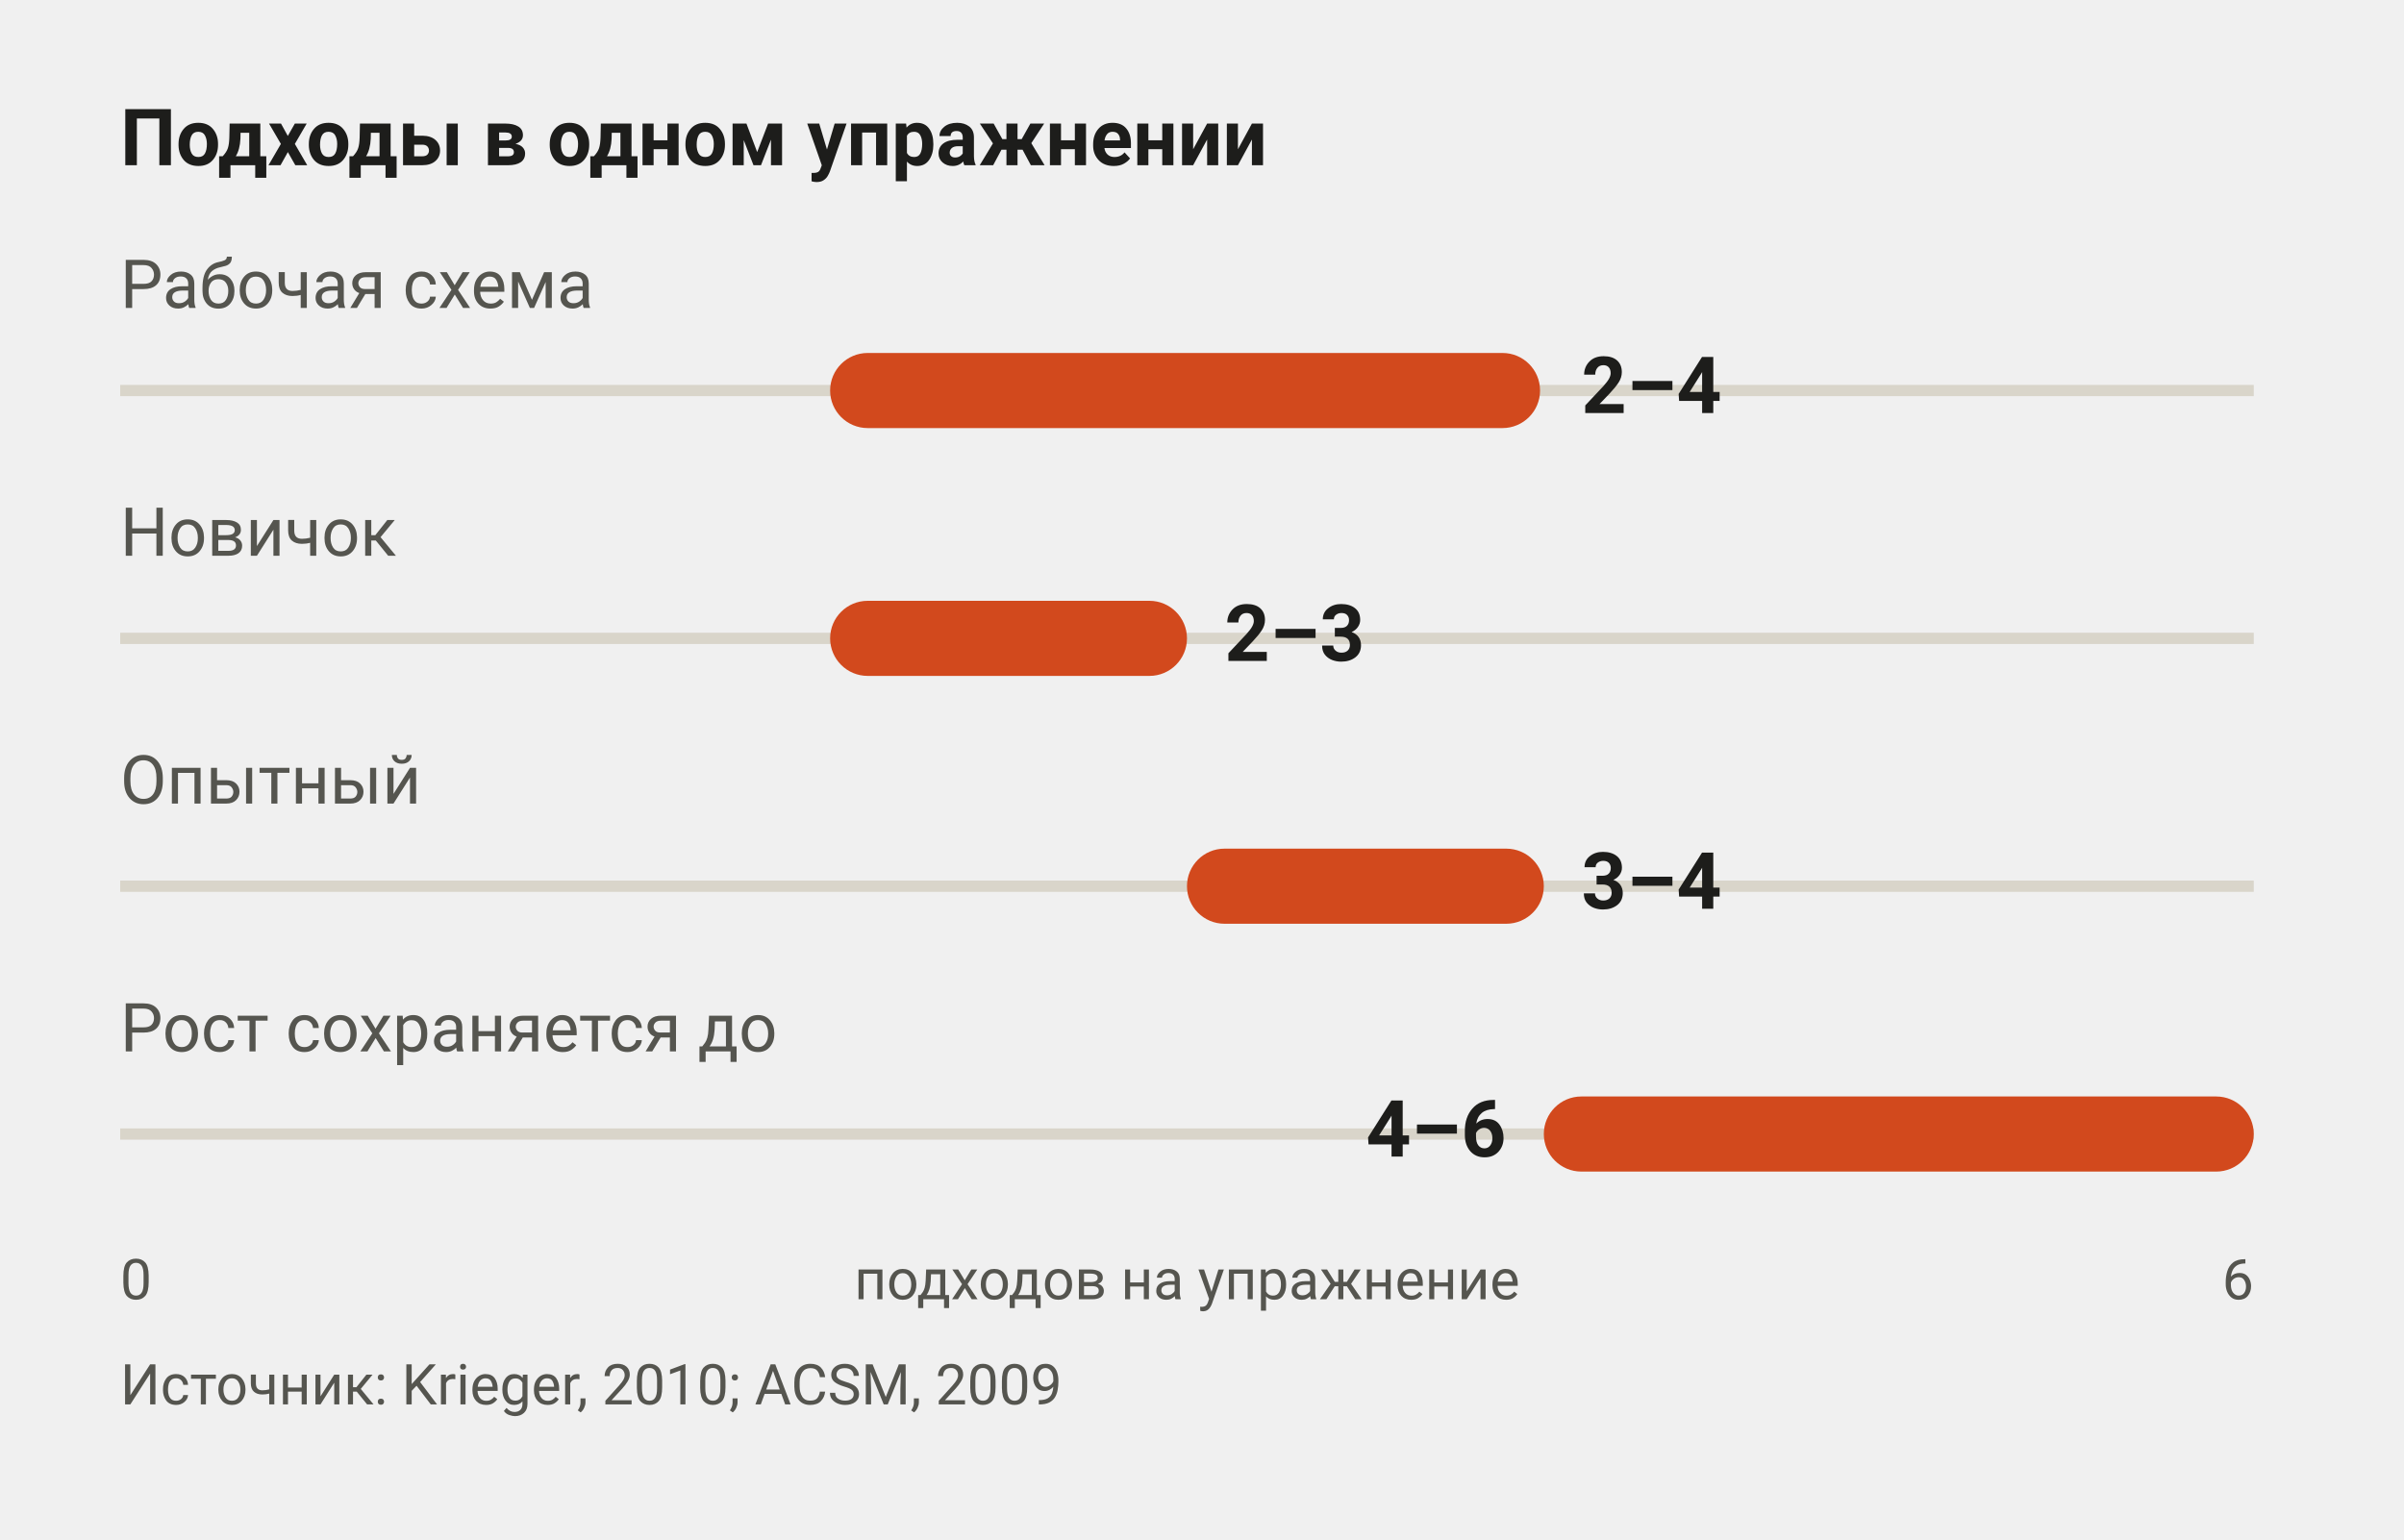
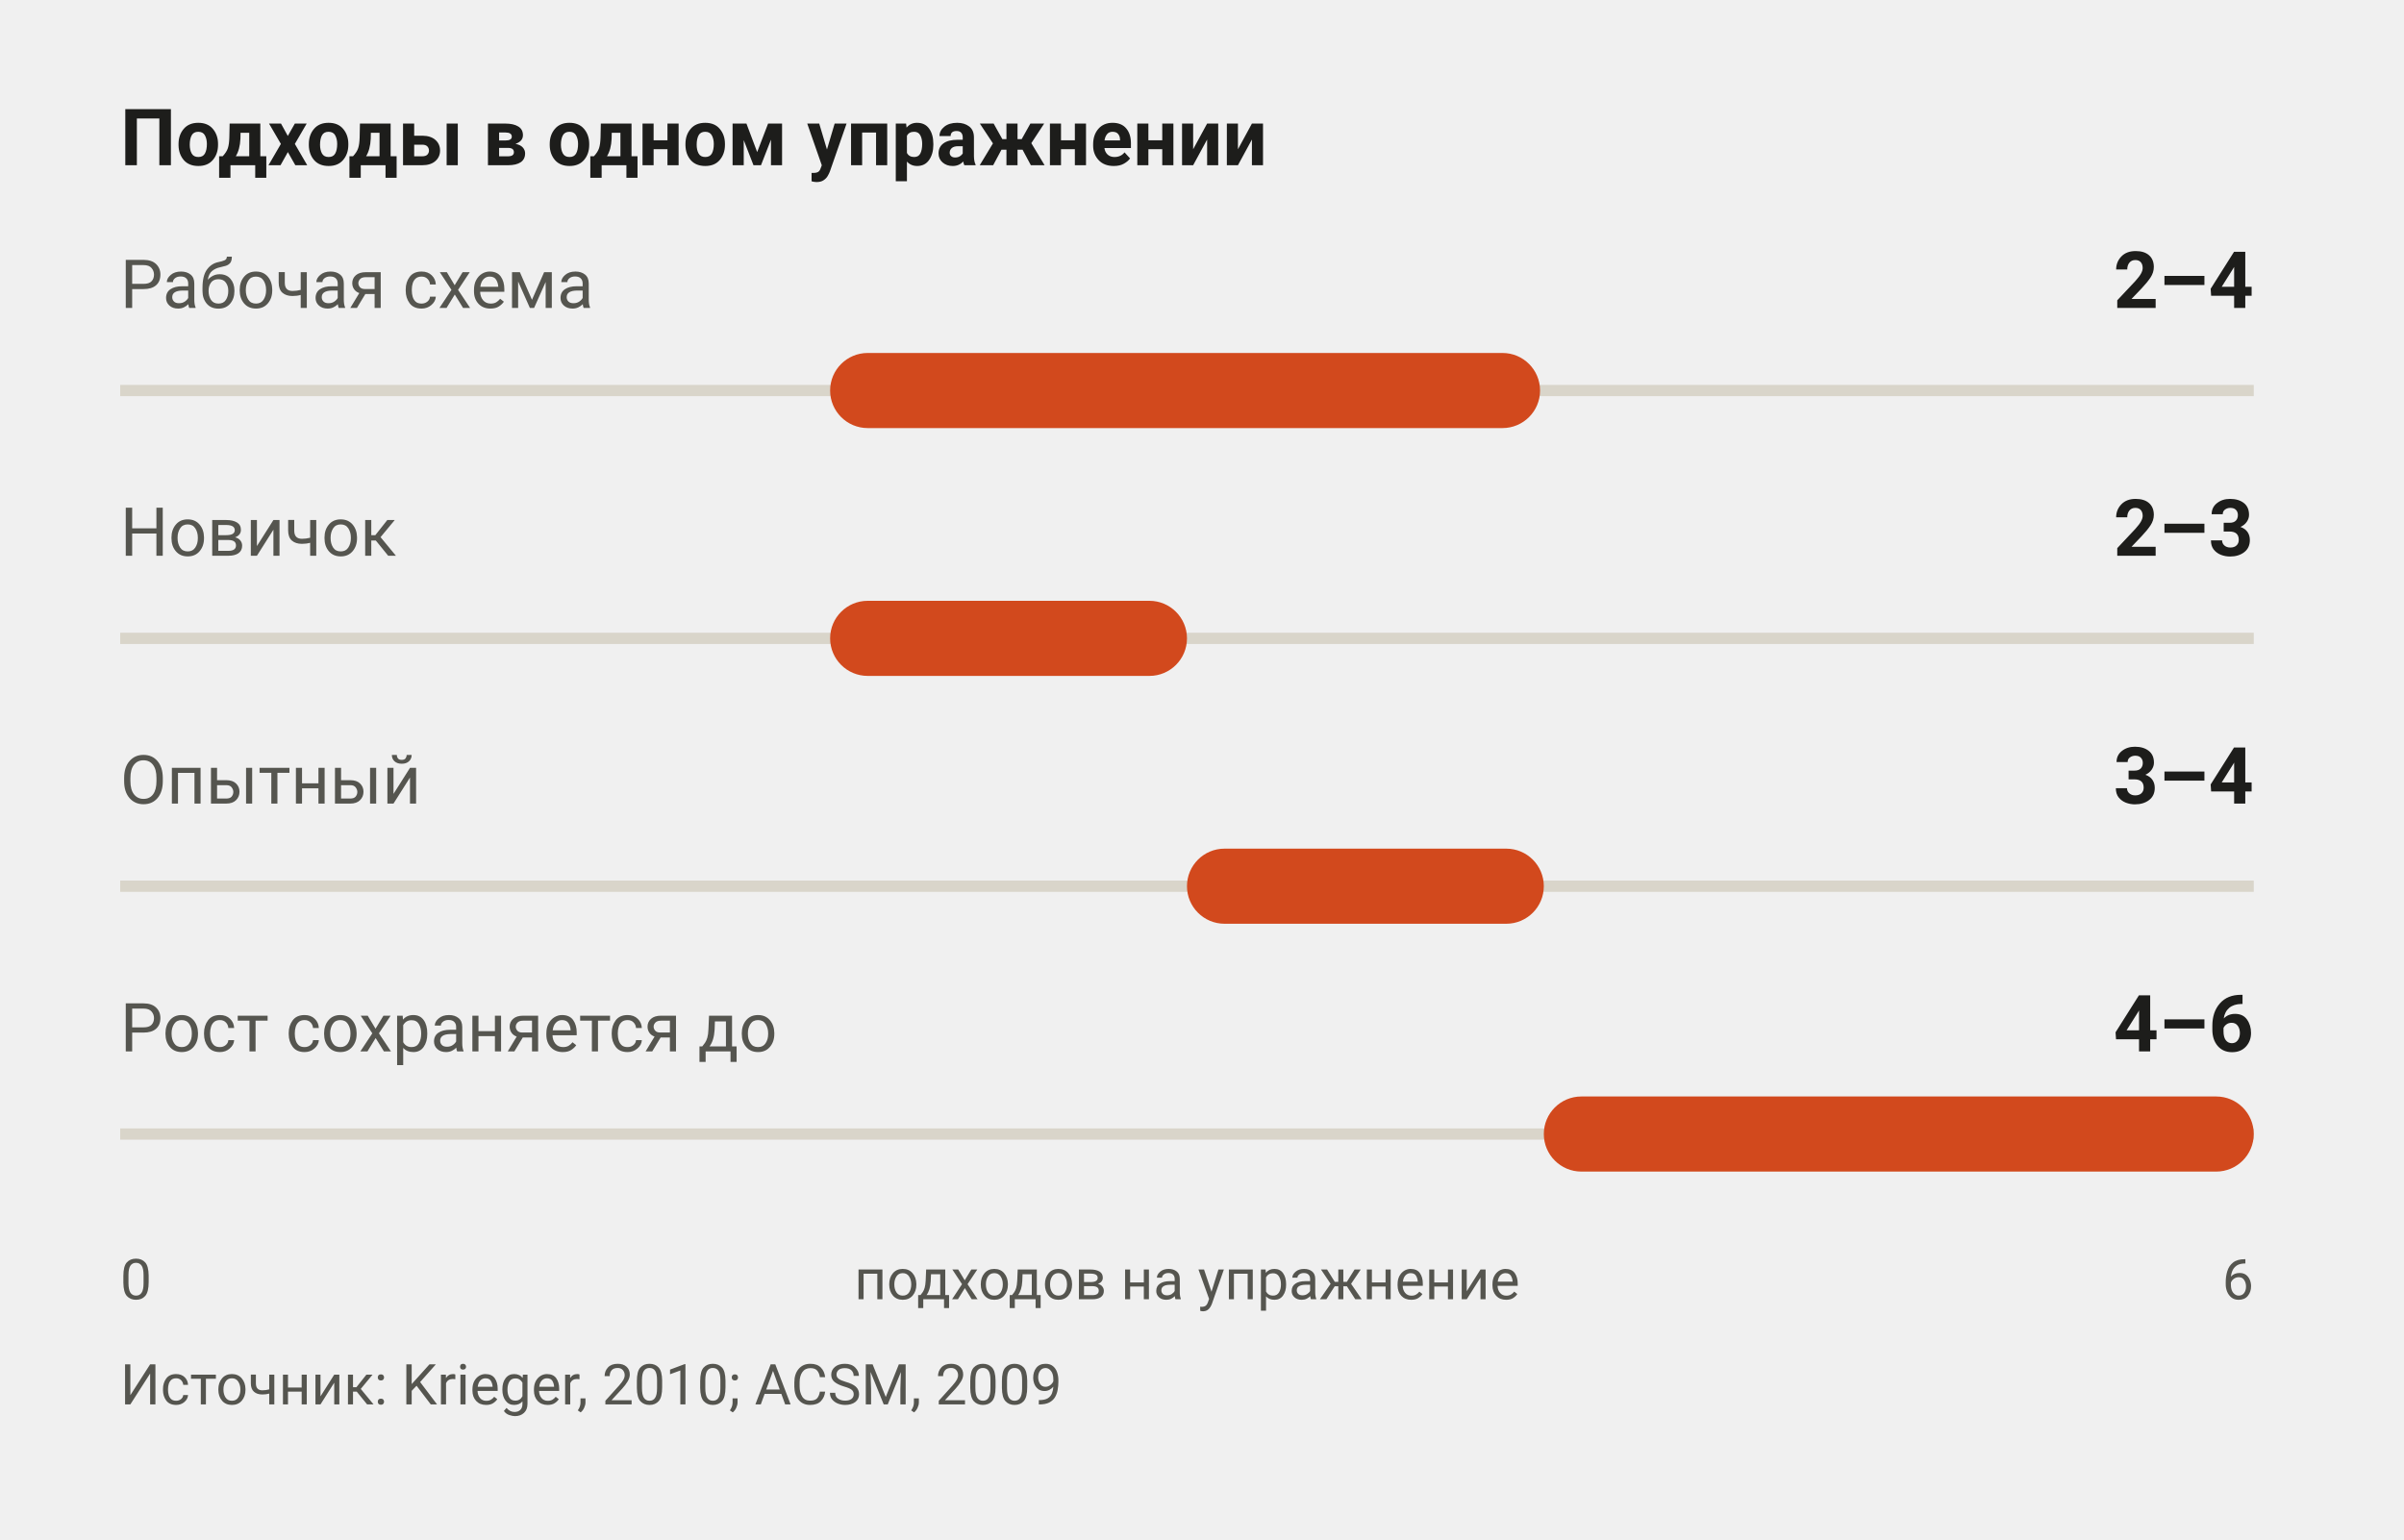
- <svg xmlns="http://www.w3.org/2000/svg" viewBox="0 0 640 410" role="img" aria-label="Рабочая схема — 2–4 подхода на упражнение, дальше 4–6 эффекта не видели.">
+ <svg xmlns="http://www.w3.org/2000/svg" viewBox="0 0 640 410" role="img" aria-label="Подходы в одном упражнении">
  <style>
.bone{fill:#efe9dc;stroke:#7d776b;stroke-width:2;stroke-linejoin:round}
.joint{fill:#efe9dc;stroke:#7d776b;stroke-width:2}
.vert{fill:#e2dccd;stroke:#7d776b;stroke-width:1.2}
.m{fill:#c7867a;fill-opacity:.42;stroke:#a9665a;stroke-opacity:.55;stroke-width:1}
.on{fill:#d2491d;fill-opacity:.82;stroke:#9c3412;stroke-opacity:.9}
.plate{fill:#3a3a37;fill-opacity:.1;stroke:#3a3a37;stroke-width:3}
.bar{fill:#3a3a37}
.ghost{opacity:.18}
.ground{stroke:#b9b5aa;stroke-width:3}
.guide{stroke:#3d7fb8;stroke-width:2.5;stroke-dasharray:8 7;fill:none}
.arrow{stroke:#d2491d;stroke-width:5;fill:none;stroke-linecap:round;marker-end:url(#ah)}
.ahead{fill:#d2491d}
.lead{stroke:#6b6b66;stroke-width:1.5;fill:none}
.t{font:600 21px system-ui,-apple-system,"Segoe UI",Roboto,sans-serif;fill:#1d1d1b}
.s{font:400 18px system-ui,-apple-system,"Segoe UI",Roboto,sans-serif;fill:#55554f}
.ok{fill:#2e8b57}.bad{fill:#c0392b}
.balloon{fill:#3d7fb8;fill-opacity:.25;stroke:#3d7fb8;stroke-width:2}
@media (prefers-color-scheme:dark){
.bone,.joint{fill:#d9d3c4;stroke:#3b3934}.vert{fill:#c9c2b2;stroke:#3b3934}
.plate{fill:#ecebe6;fill-opacity:.12;stroke:#bdbbb3}.bar{fill:#bdbbb3}
.t{fill:#ecebe6}.s{fill:#a9a8a1}.lead{stroke:#9a9993}.ground{stroke:#55534d}
.arrow{stroke:#f0703f}.ahead{fill:#f0703f}.on{fill:#f0703f}
}
</style>
  <defs>
    <marker id="ah" viewBox="0 0 10 10" refX="6" refY="5" markerWidth="4" markerHeight="4" orient="auto">
      <path class="ahead" d="M0 0L10 5L0 10z" />
    </marker>
  </defs>
  <style>
.small{font-size:15px}
.barfill{fill:#d2491d}.track{stroke:#d9d5ca;stroke-width:3}
.card{fill:#f3f1ea;stroke:#e2ded2}.dot{fill:#d2491d}
.okc{fill:#2e8b57}.badc{fill:#c0392b}.mark{stroke:#fff;stroke-width:3.5;fill:none;stroke-linecap:round}
.num{fill:#d2491d}.numt{font:700 18px system-ui,-apple-system,"Segoe UI",Roboto,sans-serif;fill:#fff}
@media (prefers-color-scheme:dark){.barfill,.dot,.num{fill:#f0703f}.track{stroke:#3a3934}.card{fill:#26262a;stroke:#34343a}}
</style>
  <text class="t" x="32" y="44" text-anchor="start">Подходы в одном упражнении</text>
  <text class="s" x="32" y="82" text-anchor="start">Рабочая схема</text>
+   <text class="t" x="600" y="82" text-anchor="end">2–4</text>
  <line class="track" x1="32" y1="104" x2="600" y2="104" />
  <rect class="barfill" x="221" y="94" width="189" height="20" rx="10" />
-   <text class="t" x="421" y="110" text-anchor="start">2–4</text>
  <text class="s" x="32" y="148" text-anchor="start">Новичок</text>
+   <text class="t" x="600" y="148" text-anchor="end">2–3</text>
  <line class="track" x1="32" y1="170" x2="600" y2="170" />
  <rect class="barfill" x="221" y="160" width="95" height="20" rx="10" />
-   <text class="t" x="326" y="176" text-anchor="start">2–3</text>
  <text class="s" x="32" y="214" text-anchor="start">Опытный</text>
+   <text class="t" x="600" y="214" text-anchor="end">3–4</text>
  <line class="track" x1="32" y1="236" x2="600" y2="236" />
  <rect class="barfill" x="316" y="226" width="95" height="20" rx="10" />
-   <text class="t" x="421" y="242" text-anchor="start">3–4</text>
  <text class="s" x="32" y="280" text-anchor="start">Рост сохраняется до</text>
+   <text class="t" x="600" y="280" text-anchor="end">4–6</text>
  <line class="track" x1="32" y1="302" x2="600" y2="302" />
  <rect class="barfill" x="411" y="292" width="189" height="20" rx="10" />
-   <text class="t" x="401" y="308" text-anchor="end">4–6</text>
  <text class="s small" x="32" y="346" text-anchor="start">0</text>
  <text class="s small" x="600" y="346" text-anchor="end">6</text>
  <text class="s small" x="316" y="346" text-anchor="middle">подходов на упражнение</text>
  <text class="s small" x="32" y="374" text-anchor="start">Источник: Krieger, 2010; ACSM, 2009</text>
</svg>
